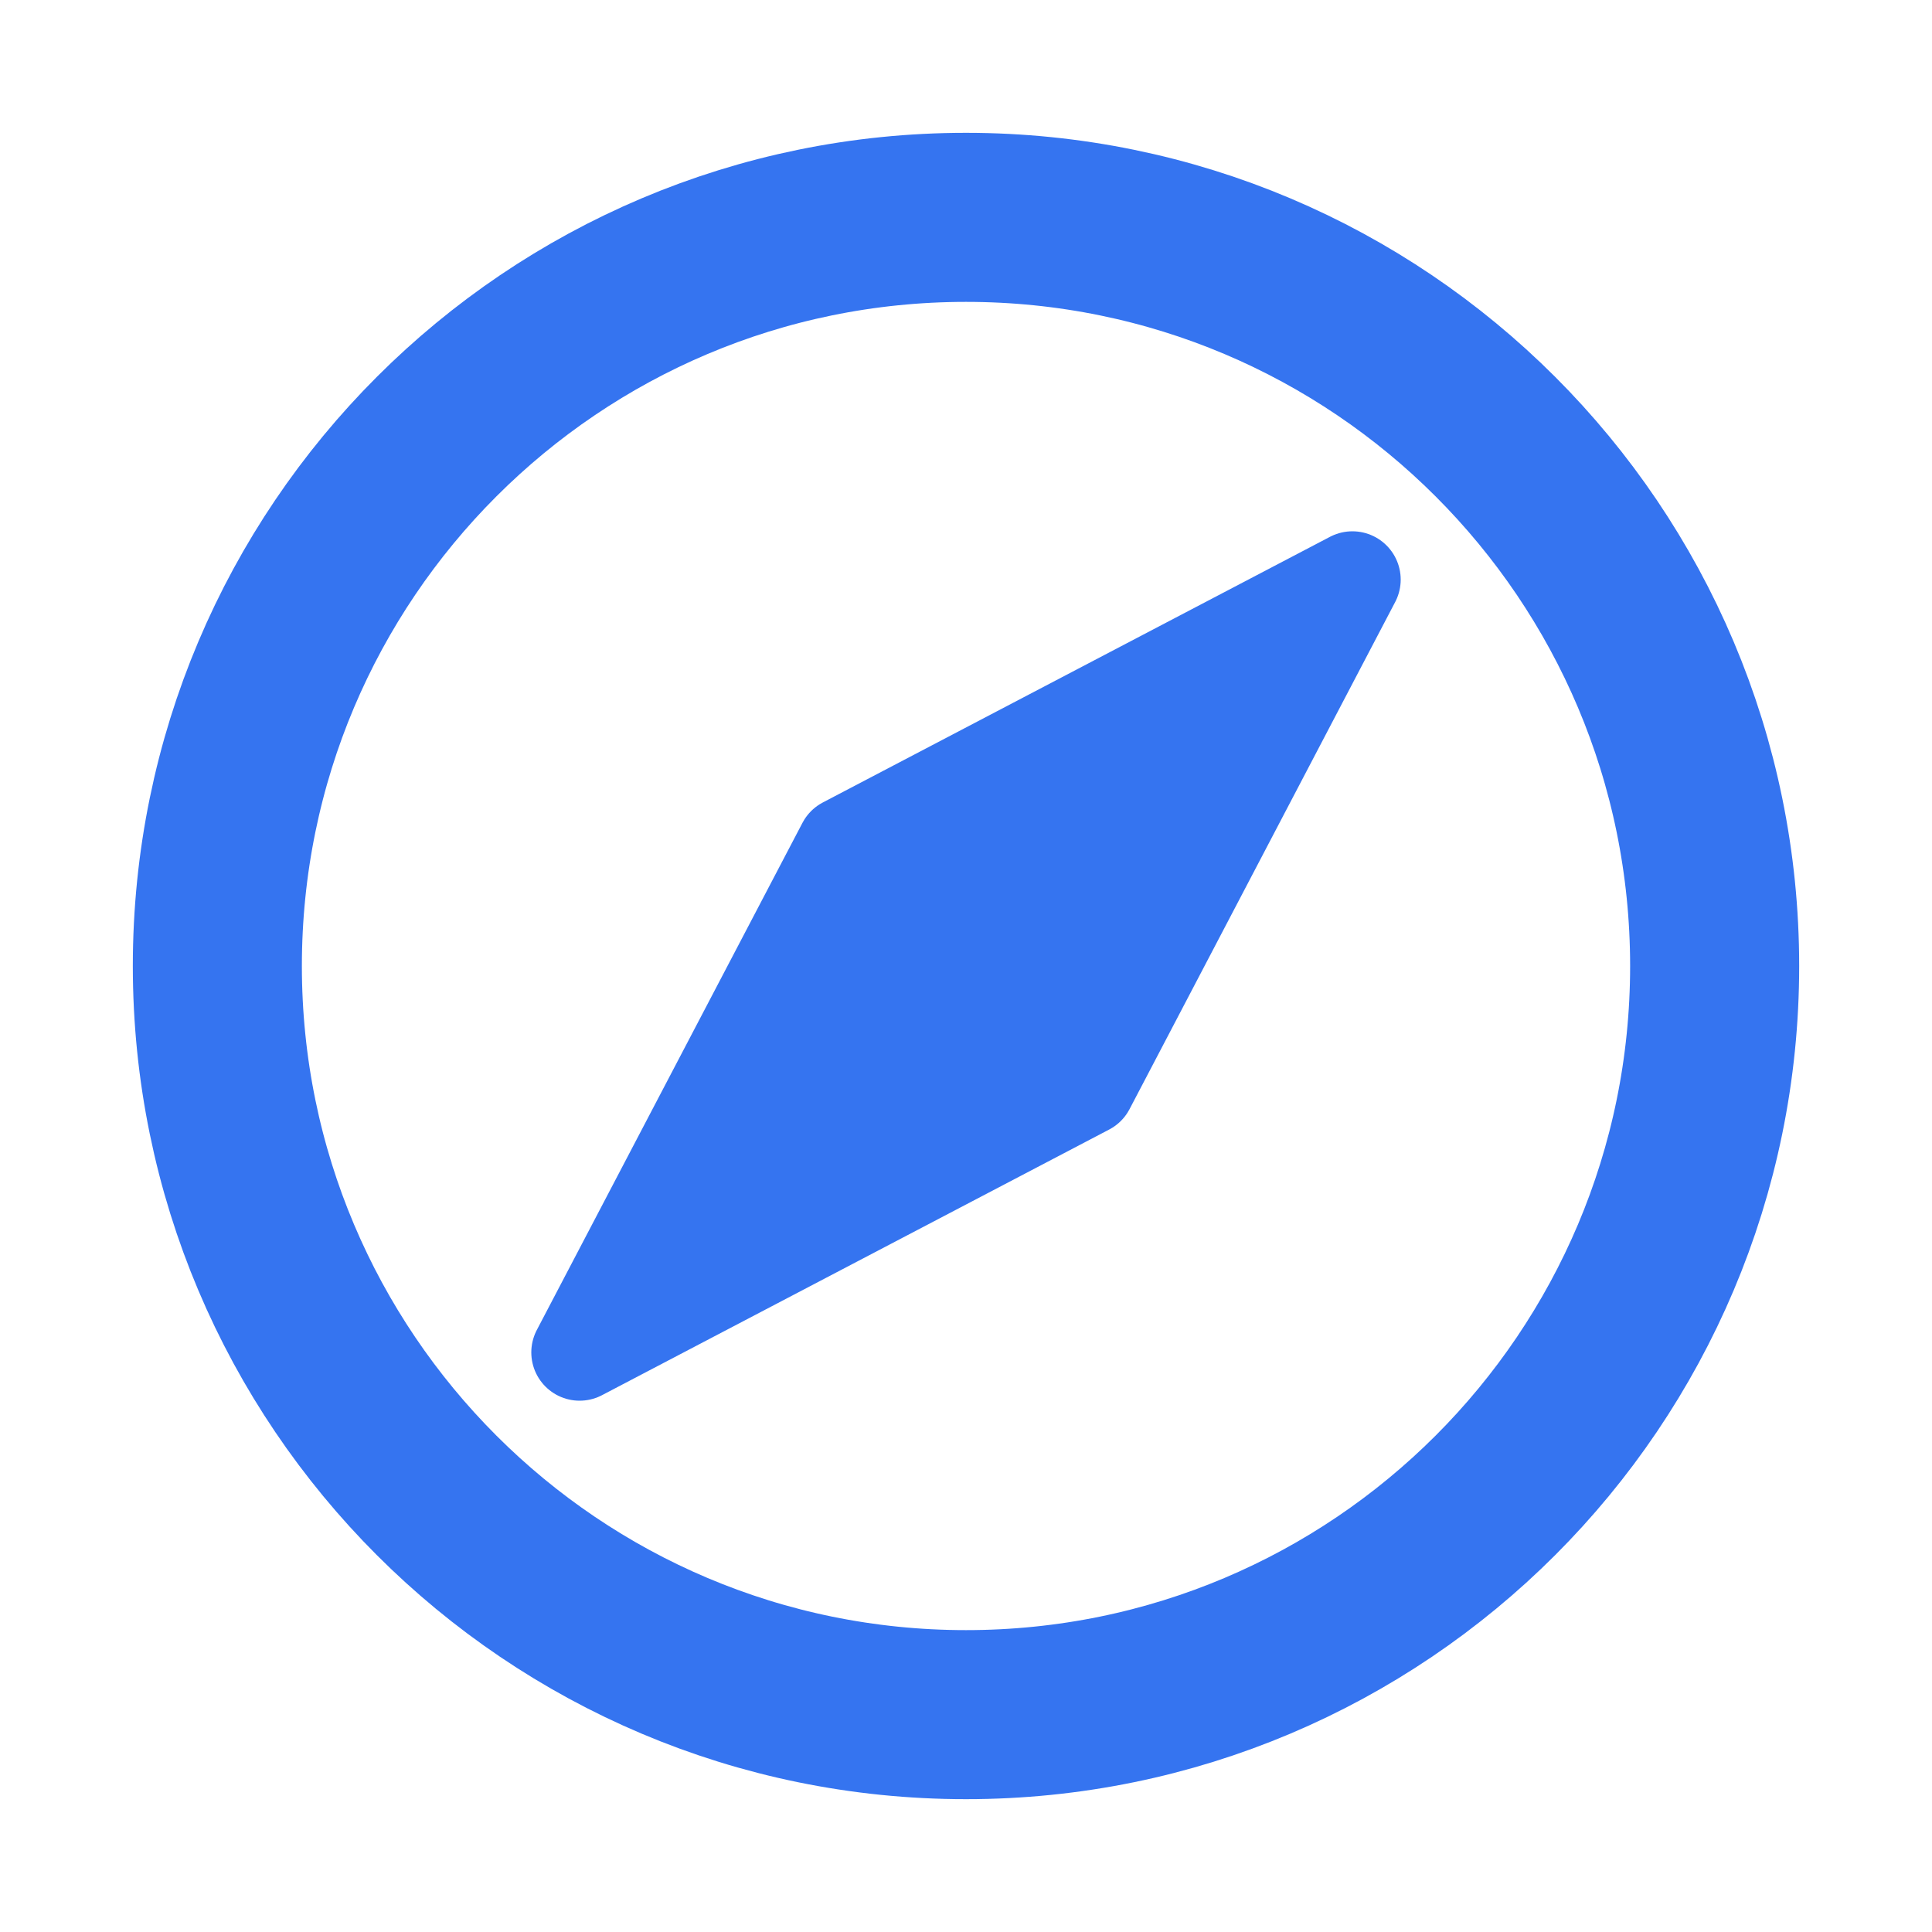
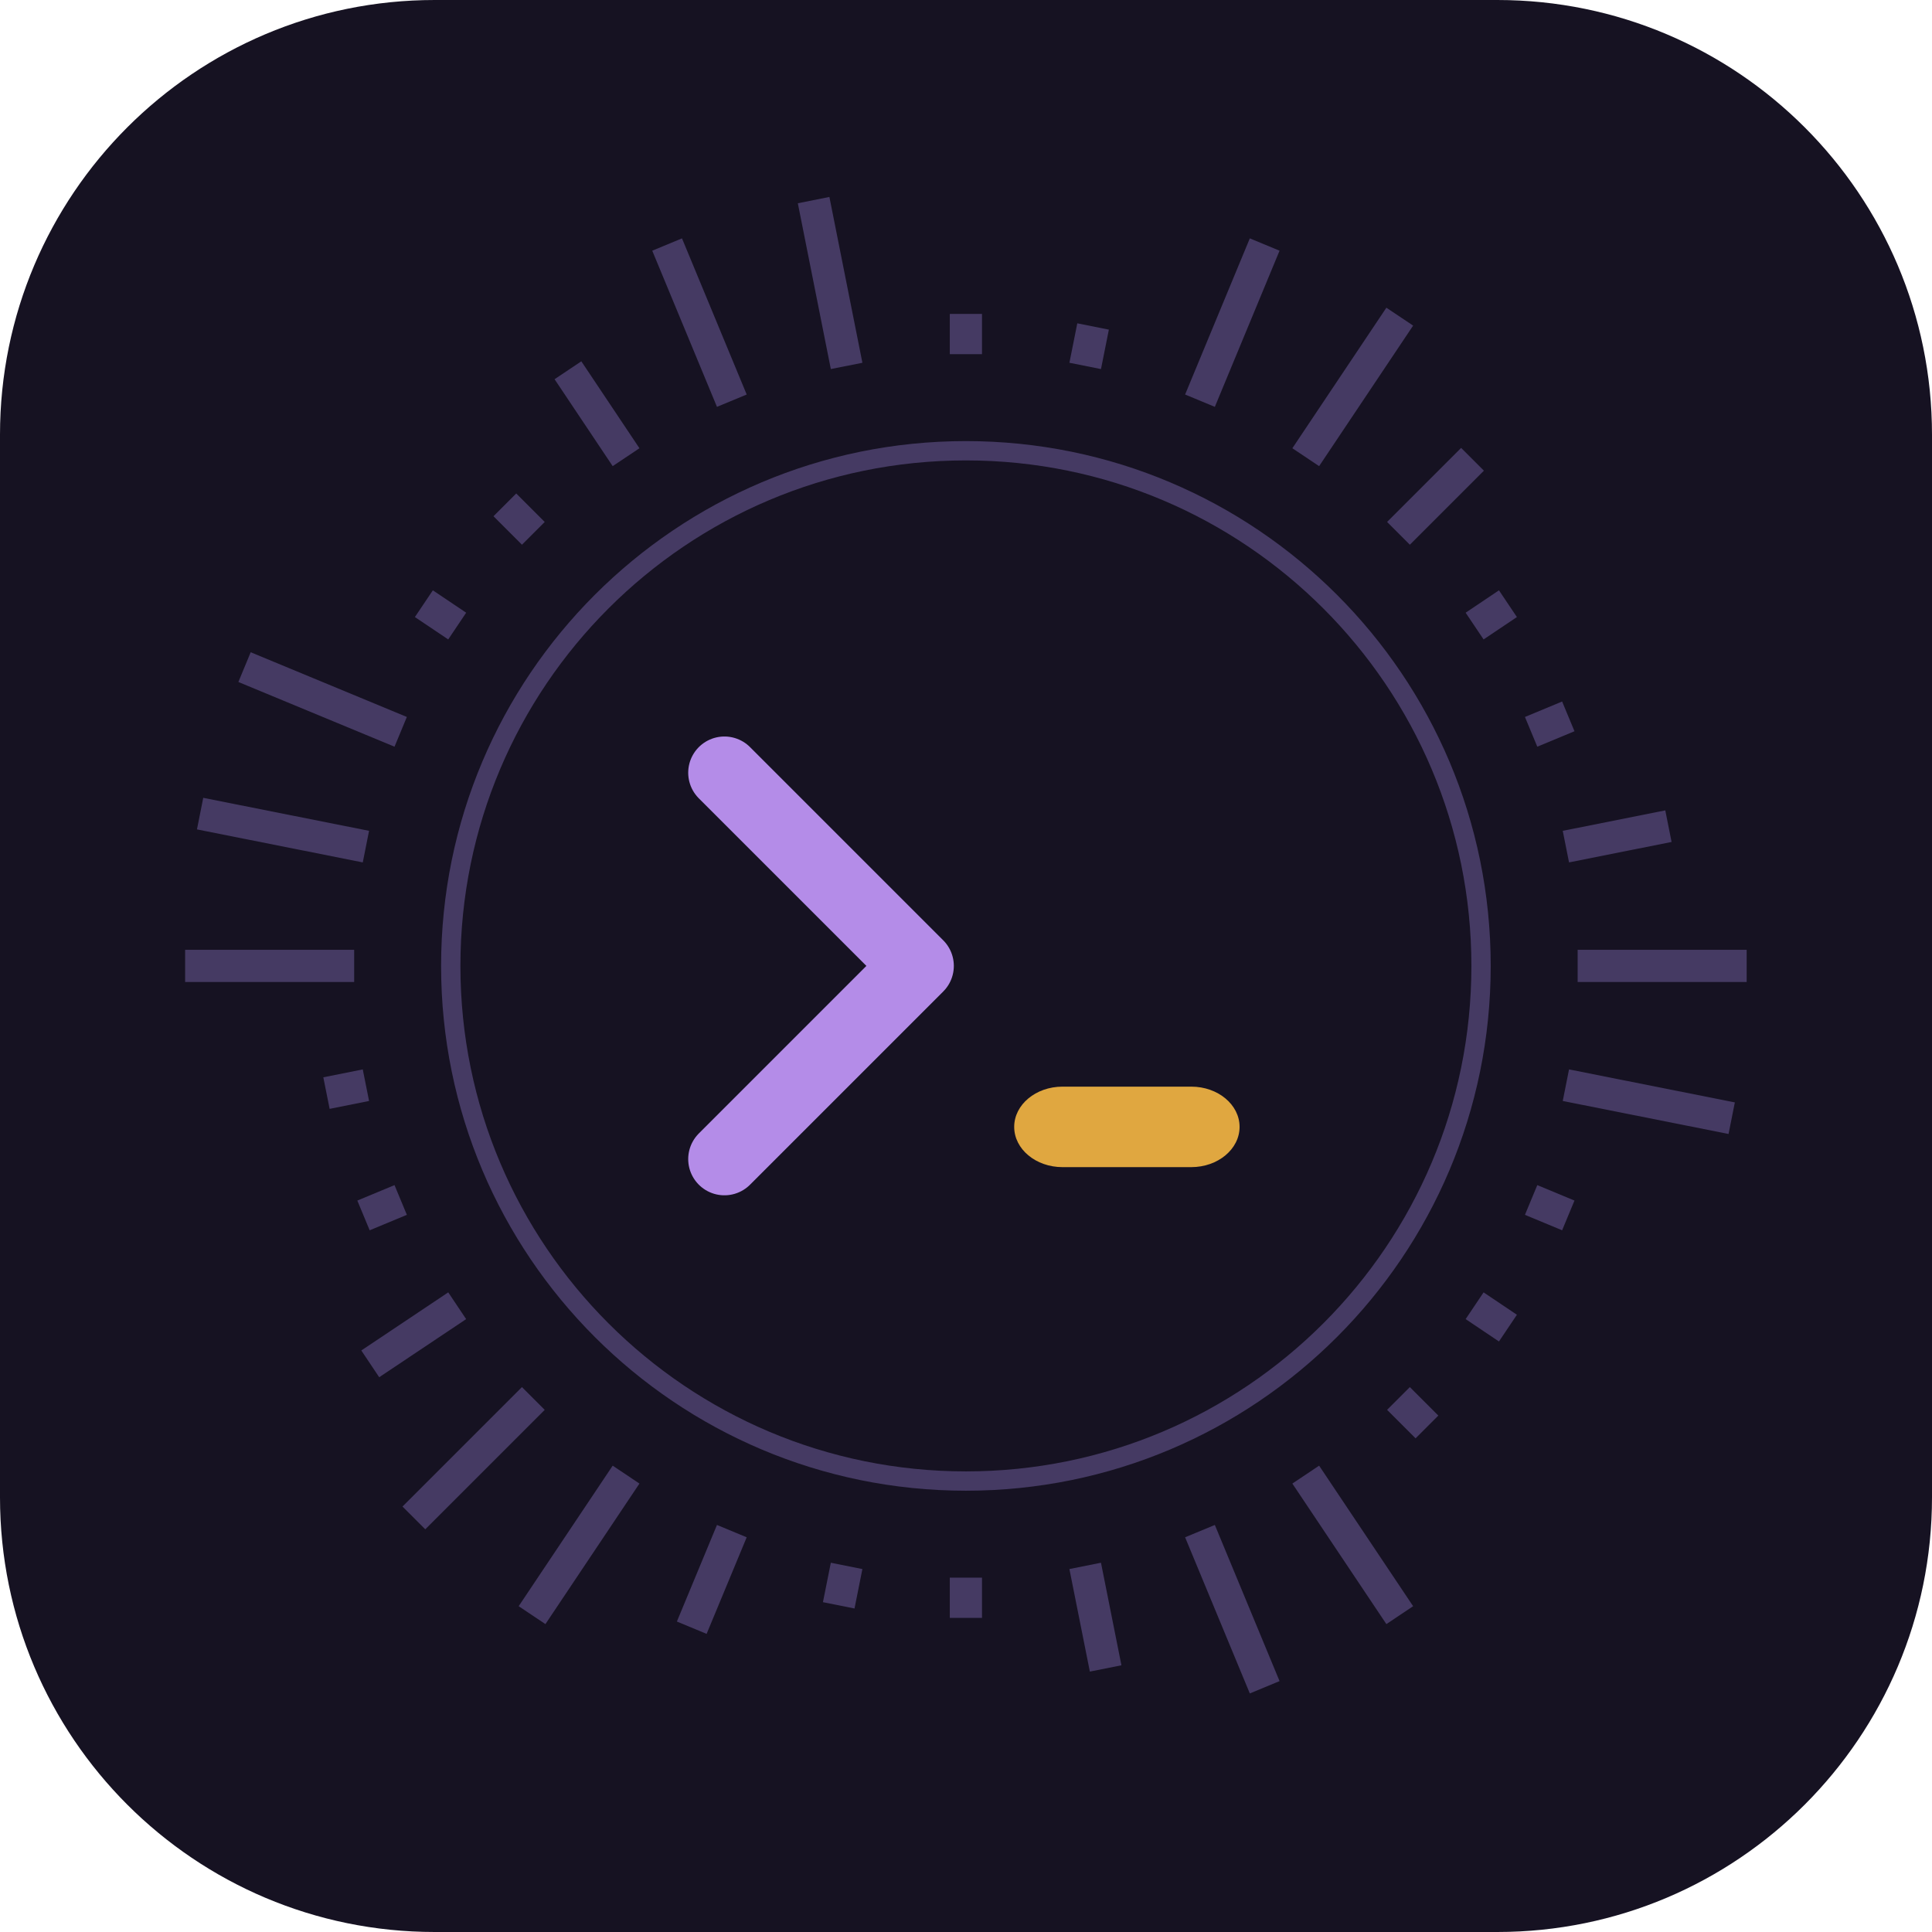
- <svg xmlns="http://www.w3.org/2000/svg" width="40" height="40" viewBox="0 0 16 16" fill="none" stroke="#3574f0" stroke-width="1.4" stroke-linecap="round" stroke-linejoin="round">
-   <circle cx="8" cy="8" r="6.2" />
-   <path d="M11.2 4.8 L9 9 L4.8 11.2 L7 7 Z" fill="#3574f0" stroke="#3574f0" stroke-width="0.8" />
+ <svg xmlns="http://www.w3.org/2000/svg" viewBox="0 0 40 40" width="40" height="40">
+   <rect width="40" height="40" rx="9" fill="#161222" />
+   <g transform="scale(0.3333)">
+     <g stroke="#453a63" stroke-width="2" stroke-linecap="butt">
+       <line x1="60.00" y1="22.00" x2="60.00" y2="19.50" />
+       <line x1="67.41" y1="22.73" x2="67.90" y2="20.28" />
+       <line x1="74.54" y1="24.89" x2="78.56" y2="15.19" />
+       <line x1="81.11" y1="28.40" x2="86.95" y2="19.67" />
+       <line x1="86.87" y1="33.13" x2="91.47" y2="28.53" />
+       <line x1="91.60" y1="38.89" x2="93.67" y2="37.50" />
+       <line x1="95.11" y1="45.46" x2="97.42" y2="44.50" />
+       <line x1="97.27" y1="52.59" x2="103.64" y2="51.32" />
+       <line x1="98.00" y1="60.00" x2="108.50" y2="60.00" />
+       <line x1="97.27" y1="67.41" x2="107.57" y2="69.46" />
+       <line x1="95.11" y1="74.54" x2="97.42" y2="75.50" />
+       <line x1="91.60" y1="81.11" x2="93.67" y2="82.50" />
+       <line x1="86.87" y1="86.87" x2="88.64" y2="88.64" />
+       <line x1="81.11" y1="91.60" x2="86.95" y2="100.33" />
+       <line x1="74.54" y1="95.11" x2="78.56" y2="104.81" />
+       <line x1="67.41" y1="97.27" x2="68.68" y2="103.64" />
+       <line x1="60.00" y1="98.00" x2="60.00" y2="100.50" />
+       <line x1="52.59" y1="97.27" x2="52.10" y2="99.72" />
+       <line x1="45.46" y1="95.11" x2="42.97" y2="101.11" />
+       <line x1="38.89" y1="91.60" x2="33.05" y2="100.33" />
+       <line x1="33.13" y1="86.87" x2="25.71" y2="94.29" />
+       <line x1="28.40" y1="81.11" x2="23.00" y2="84.72" />
+       <line x1="24.89" y1="74.54" x2="22.58" y2="75.50" />
+       <line x1="22.73" y1="67.41" x2="20.28" y2="67.90" />
+       <line x1="22.00" y1="60.00" x2="11.50" y2="60.00" />
+       <line x1="22.73" y1="52.59" x2="12.43" y2="50.54" />
+       <line x1="24.89" y1="45.46" x2="15.19" y2="41.44" />
+       <line x1="28.40" y1="38.89" x2="26.33" y2="37.50" />
+       <line x1="33.13" y1="33.13" x2="31.36" y2="31.36" />
+       <line x1="38.89" y1="28.40" x2="35.28" y2="23.00" />
+       <line x1="45.46" y1="24.89" x2="41.44" y2="15.19" />
+       <line x1="52.59" y1="22.73" x2="50.54" y2="12.43" />
+     </g>
+     <circle cx="60" cy="60" r="32" fill="none" stroke="#453a63" stroke-width="1.2" />
+     <path d="M45 48 L57 60 L45 72" fill="none" stroke="#b48ce8" stroke-width="4.5" stroke-linecap="round" stroke-linejoin="round" />
+     <rect x="63" y="67.5" width="14" height="5" rx="3" fill="#e0a740" />
+   </g>
</svg>
